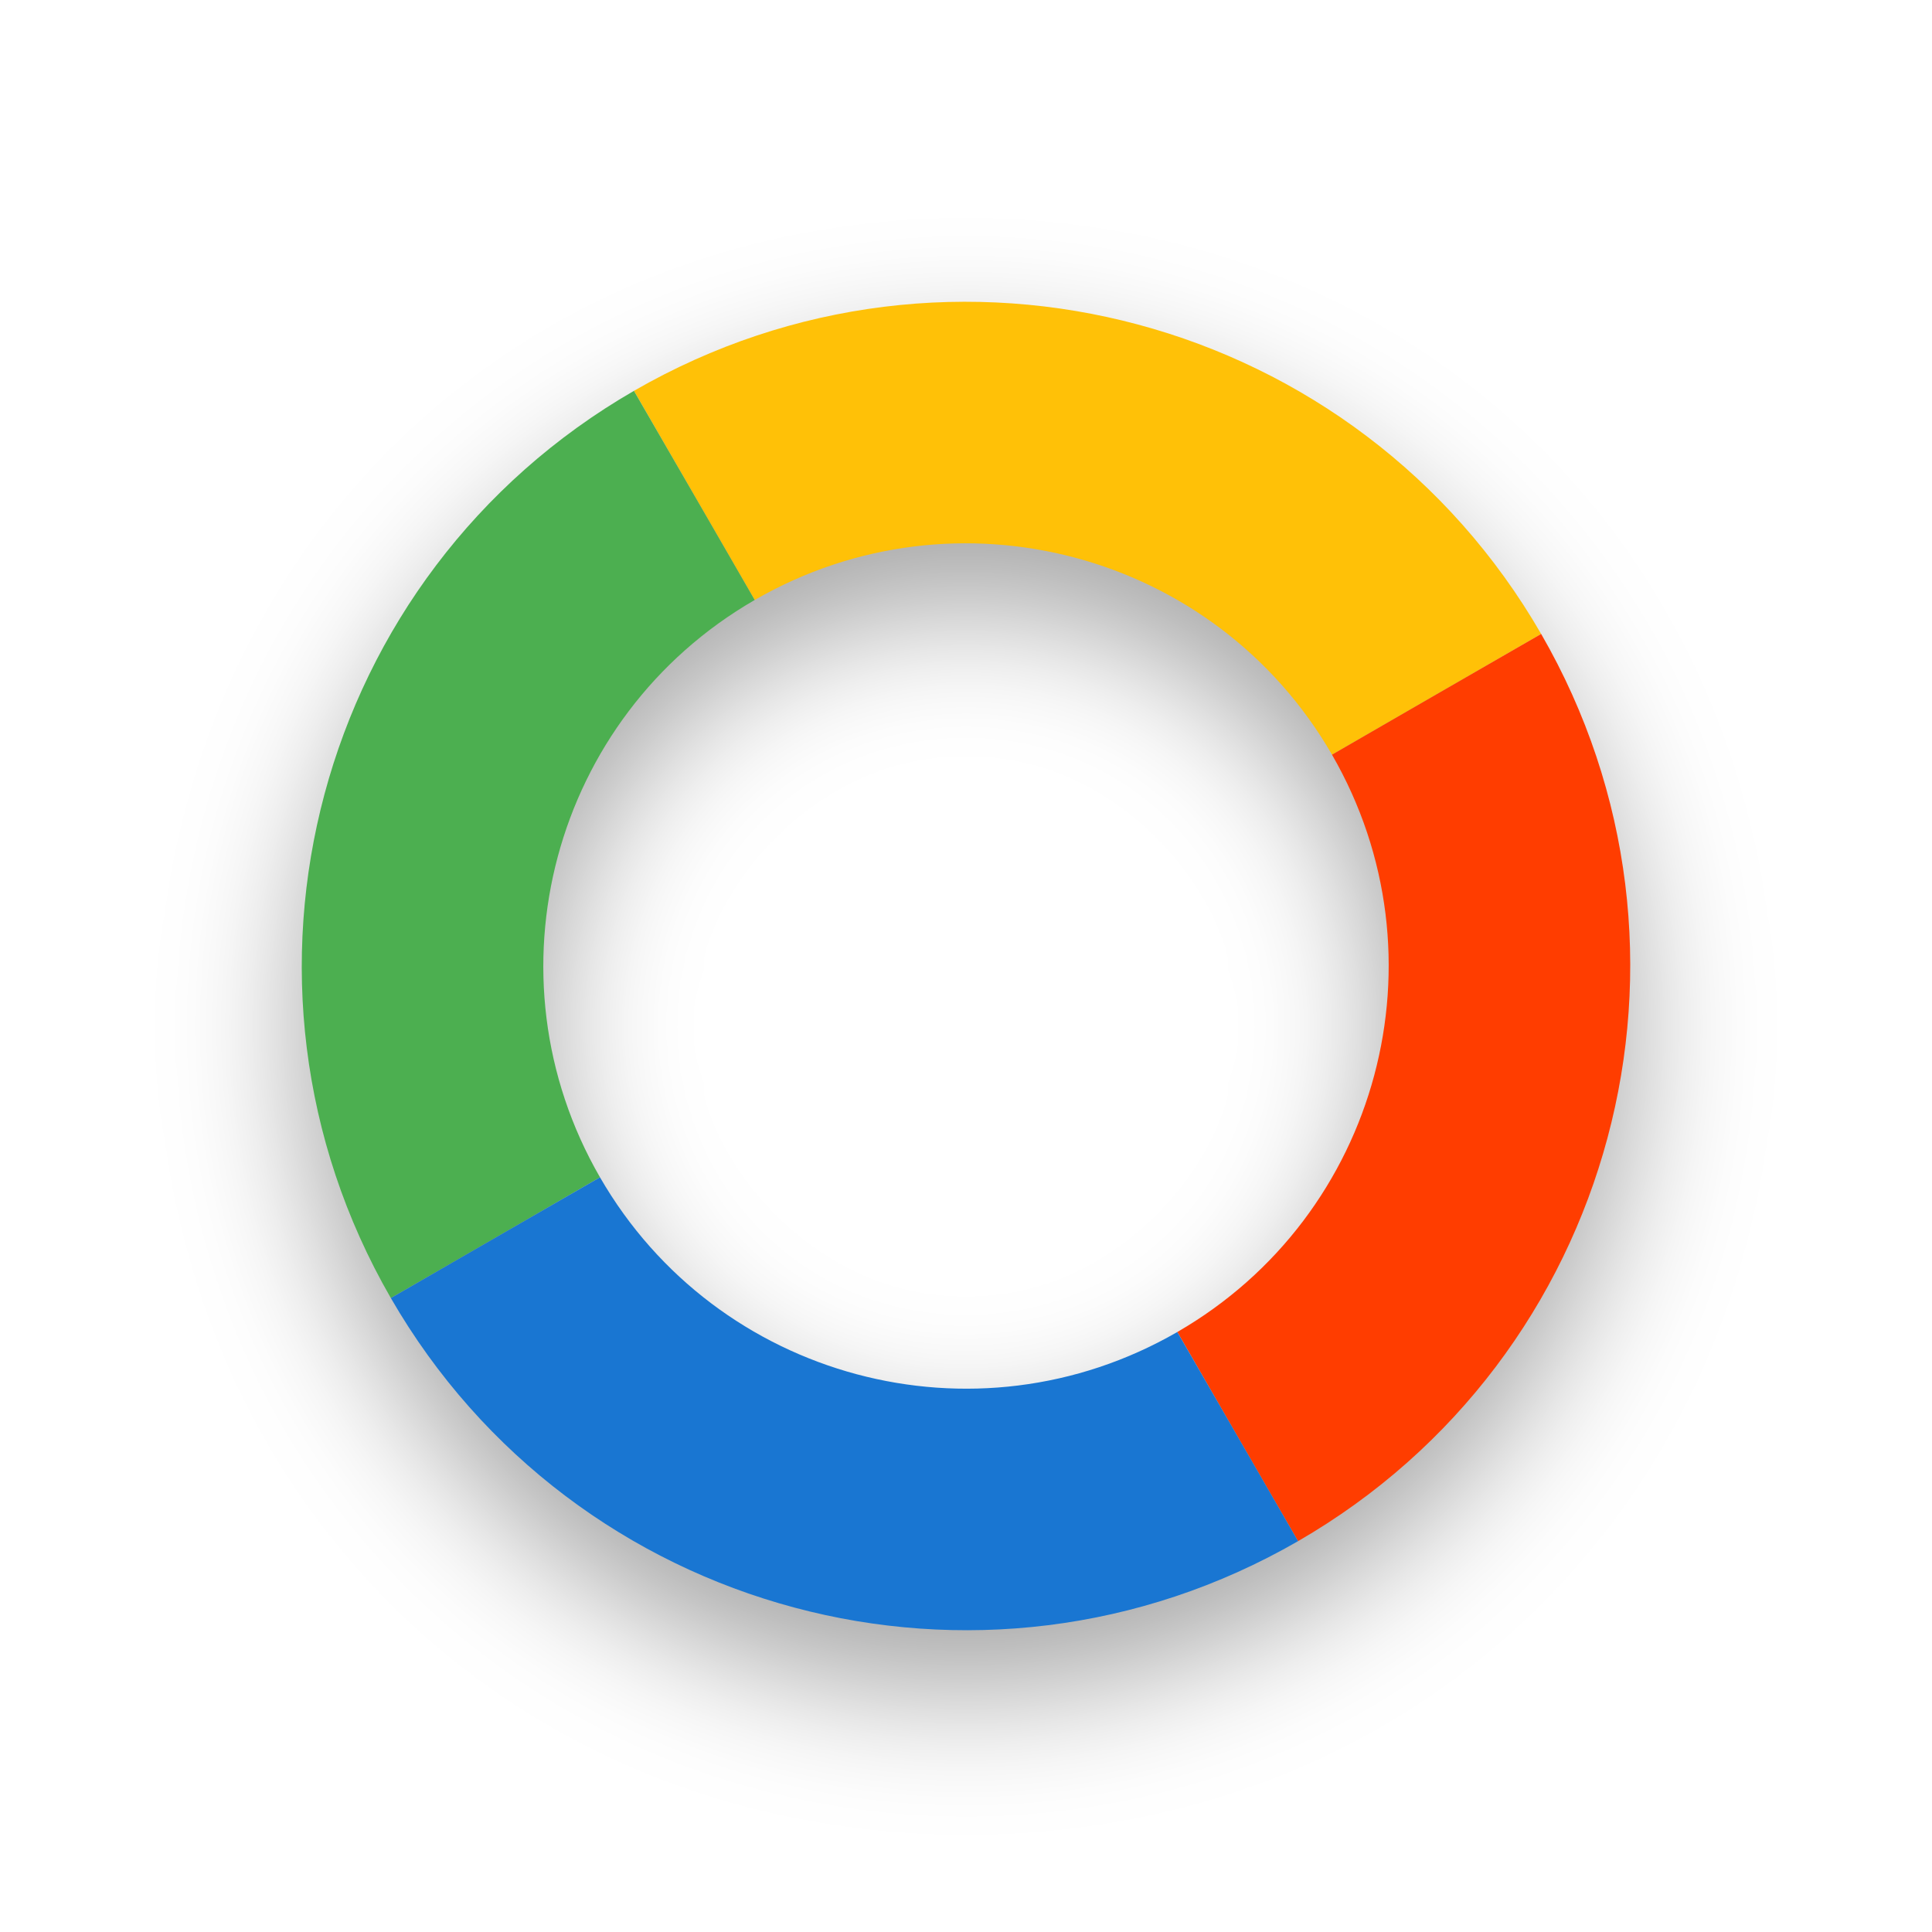
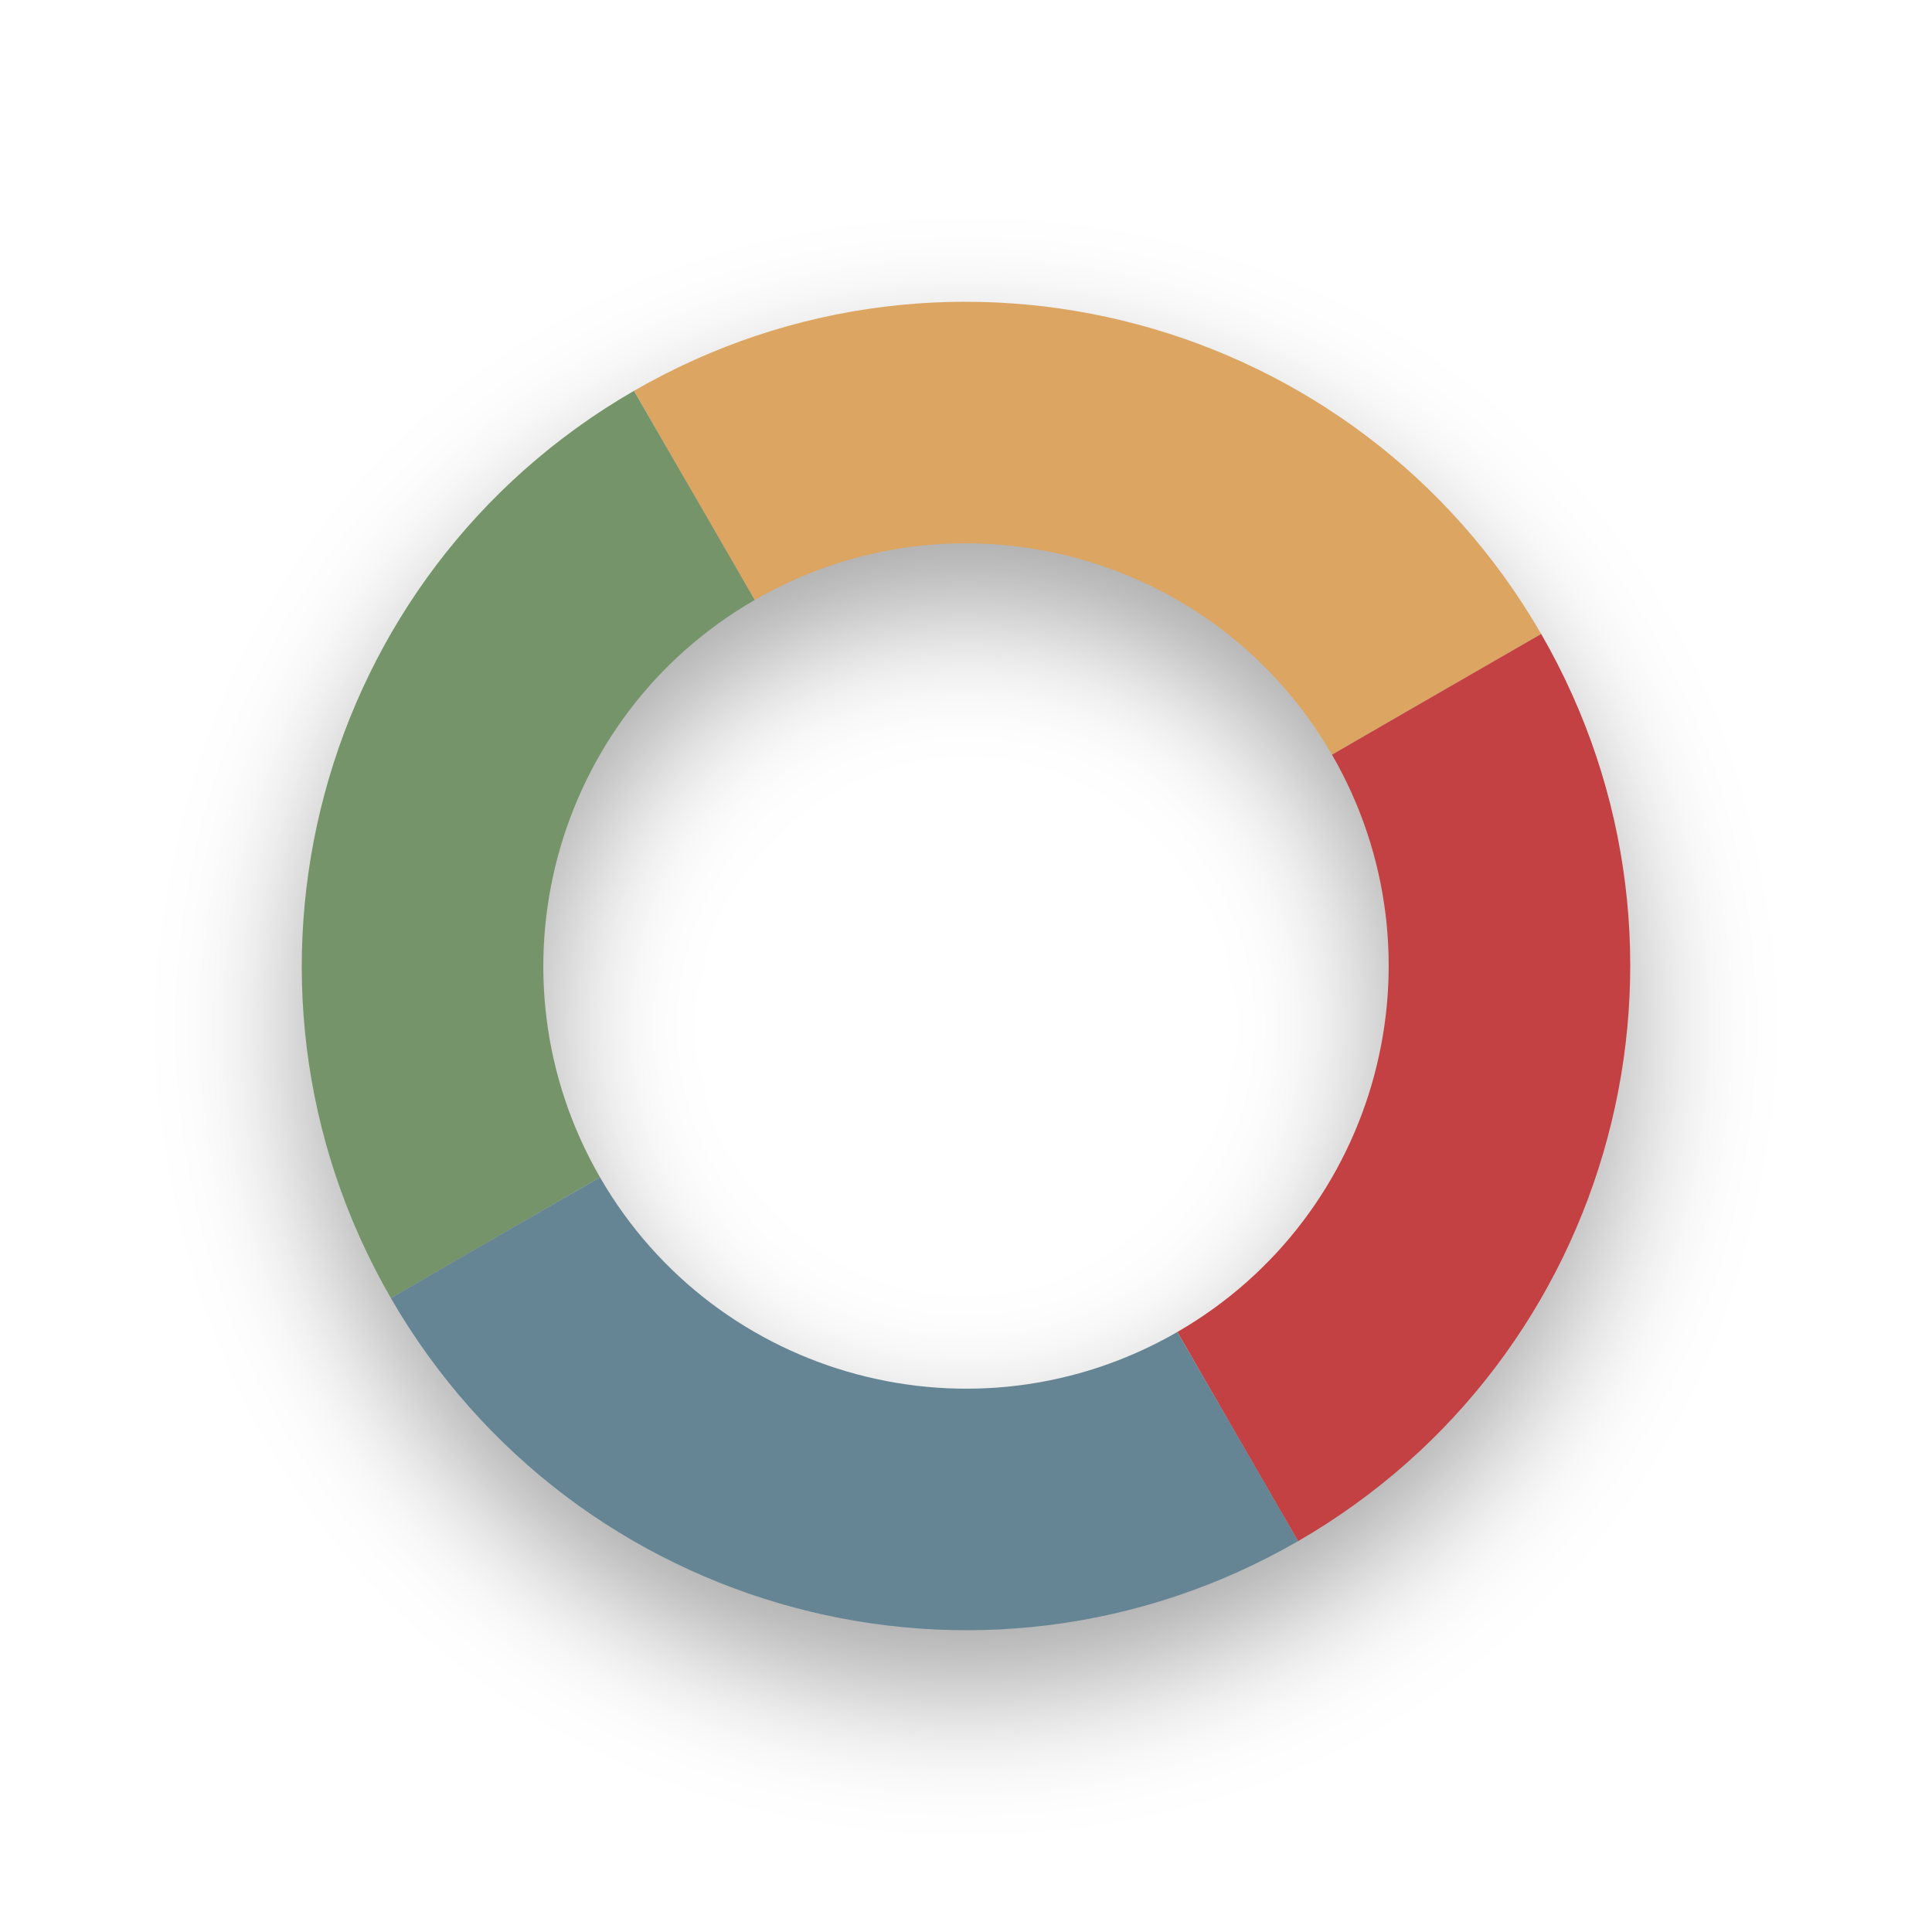
<svg xmlns="http://www.w3.org/2000/svg" width="32" height="32" viewBox="0 0 32 32" id="svg2" version="1.1">
  <defs id="defs4">
    <linearGradient gradientUnits="userSpaceOnUse" gradientTransform="matrix(1.028313,0,0,0.9836115,343.323,796.7172)" x1="17.871" y1="7.669" x2="17.871" y2="17.893" id="linearGradient-colour1">
      <stop stop-color="#FBB114" offset="0%" id="stop7" />
      <stop stop-color="#FF9508" offset="100%" id="stop9" />
    </linearGradient>
    <linearGradient gradientUnits="userSpaceOnUse" gradientTransform="matrix(0.944652,0,0,1.070723,343.323,796.7172)" x1="23.954" y1="8.61" x2="23.954" y2="19.256" id="linearGradient-colour2">
      <stop stop-color="#FF645D" offset="0%" id="stop12" />
      <stop stop-color="#FF4332" offset="100%" id="stop14" />
    </linearGradient>
    <linearGradient gradientUnits="userSpaceOnUse" gradientTransform="matrix(1.103708,0,0,0.9164209,343.323,796.7172)" x1="20.127" y1="19.205" x2="20.127" y2="29.033" id="linearGradient-colour3">
      <stop stop-color="#CA70E1" offset="0%" id="stop17" />
      <stop stop-color="#B452CB" offset="100%" id="stop19" />
    </linearGradient>
    <linearGradient gradientUnits="userSpaceOnUse" gradientTransform="matrix(1.028313,0,0,0.9836116,343.323,796.7172)" x1="16.36" y1="17.893" x2="16.36" y2="28.118" id="linearGradient-colour4">
      <stop stop-color="#14ADF6" offset="0%" id="stop22" />
      <stop stop-color="#1191F4" offset="100%" id="stop24" />
    </linearGradient>
    <linearGradient gradientUnits="userSpaceOnUse" gradientTransform="matrix(0.944652,0,0,1.070723,343.323,796.7172)" x1="13.308" y1="13.619" x2="13.308" y2="24.265" id="linearGradient-colour5">
      <stop stop-color="#52CF30" offset="0%" id="stop27" />
      <stop stop-color="#3BBD1C" offset="100%" id="stop29" />
    </linearGradient>
    <linearGradient gradientUnits="userSpaceOnUse" gradientTransform="matrix(1.103708,0,0,0.9164209,343.323,796.7172)" x1="11.766" y1="9.377" x2="11.766" y2="19.205" id="linearGradient-colour6">
      <stop stop-color="#FFD305" offset="0%" id="stop32" />
      <stop stop-color="#FDCF01" offset="100%" id="stop34" />
    </linearGradient>
    <filter style="color-interpolation-filters:sRGB" id="filter959" x="-0.12" width="1.24" y="-0.12" height="1.24">
      <feGaussianBlur stdDeviation="1.1" id="feGaussianBlur961" />
    </filter>
  </defs>
  <g id="layer1" transform="translate(0,-1020.362)">
    <path id="path921" d="m 16,1026.362 a 11,11 0 0 0 -11,11 11,11 0 0 0 11,11 11,11 0 0 0 11,-11 11,11 0 0 0 -11,-11 z m 0,4 a 7,7 0 0 1 7,7 7,7 0 0 1 -7,7 7,7 0 0 1 -7,-7 7,7 0 0 1 7,-7 z" style="opacity:0.35;fill:#000000;fill-opacity:1;stroke:none;stroke-width:2.444;stroke-linecap:round;stroke-linejoin:round;stroke-miterlimit:4;stroke-dasharray:none;stroke-opacity:1;paint-order:stroke fill markers;filter:url(#filter959)" />
    <g id="g873" transform="rotate(60,35.99999,1001.721)">
-       <path id="path843" transform="translate(0,1020.362)" d="M 56,5 A 11,11 0 0 0 45,16 h 4 a 7,7 0 0 1 7,-7 z" style="opacity:1;fill:#ffc107;fill-opacity:1;stroke:none;stroke-width:1.76;stroke-linecap:round;stroke-linejoin:round;stroke-miterlimit:4;stroke-dasharray:none;stroke-opacity:1;paint-order:stroke fill markers" />
-       <path id="path851" transform="translate(0,1020.362)" d="m 56,5 v 4 a 7,7 0 0 1 7,7 h 4 A 11,11 0 0 0 56,5 Z" style="opacity:1;fill:#ff3d00;fill-opacity:1;stroke:none;stroke-width:1.76;stroke-linecap:round;stroke-linejoin:round;stroke-miterlimit:4;stroke-dasharray:none;stroke-opacity:1;paint-order:stroke fill markers" />
-       <path id="path853" transform="translate(0,1020.362)" d="M 45,16 A 11,11 0 0 0 56,27 V 23 A 7,7 0 0 1 49,16 Z" style="opacity:1;fill:#4caf50;fill-opacity:1;stroke:none;stroke-width:1.76;stroke-linecap:round;stroke-linejoin:round;stroke-miterlimit:4;stroke-dasharray:none;stroke-opacity:1;paint-order:stroke fill markers" />
-       <path id="path855" transform="translate(0,1020.362)" d="m 63,16 a 7,7 0 0 1 -7,7 v 4 A 11,11 0 0 0 67,16 Z" style="opacity:1;fill:#1976d2;fill-opacity:1;stroke:none;stroke-width:1.76;stroke-linecap:round;stroke-linejoin:round;stroke-miterlimit:4;stroke-dasharray:none;stroke-opacity:1;paint-order:stroke fill markers" />
+       <path id="path843" transform="translate(0,1020.362)" d="M 56,5 A 11,11 0 0 0 45,16 h 4 a 7,7 0 0 1 7,-7 z" style="opacity:1;fill:#dca561;fill-opacity:1;stroke:none;stroke-width:1.76;stroke-linecap:round;stroke-linejoin:round;stroke-miterlimit:4;stroke-dasharray:none;stroke-opacity:1;paint-order:stroke fill markers" />
+       <path id="path851" transform="translate(0,1020.362)" d="m 56,5 v 4 a 7,7 0 0 1 7,7 h 4 A 11,11 0 0 0 56,5 Z" style="opacity:1;fill:#c34043;fill-opacity:1;stroke:none;stroke-width:1.76;stroke-linecap:round;stroke-linejoin:round;stroke-miterlimit:4;stroke-dasharray:none;stroke-opacity:1;paint-order:stroke fill markers" />
+       <path id="path853" transform="translate(0,1020.362)" d="M 45,16 A 11,11 0 0 0 56,27 V 23 A 7,7 0 0 1 49,16 Z" style="opacity:1;fill:#76946a;fill-opacity:1;stroke:none;stroke-width:1.76;stroke-linecap:round;stroke-linejoin:round;stroke-miterlimit:4;stroke-dasharray:none;stroke-opacity:1;paint-order:stroke fill markers" />
+       <path id="path855" transform="translate(0,1020.362)" d="m 63,16 a 7,7 0 0 1 -7,7 v 4 A 11,11 0 0 0 67,16 Z" style="opacity:1;fill:#658594;fill-opacity:1;stroke:none;stroke-width:1.76;stroke-linecap:round;stroke-linejoin:round;stroke-miterlimit:4;stroke-dasharray:none;stroke-opacity:1;paint-order:stroke fill markers" />
    </g>
  </g>
</svg>
